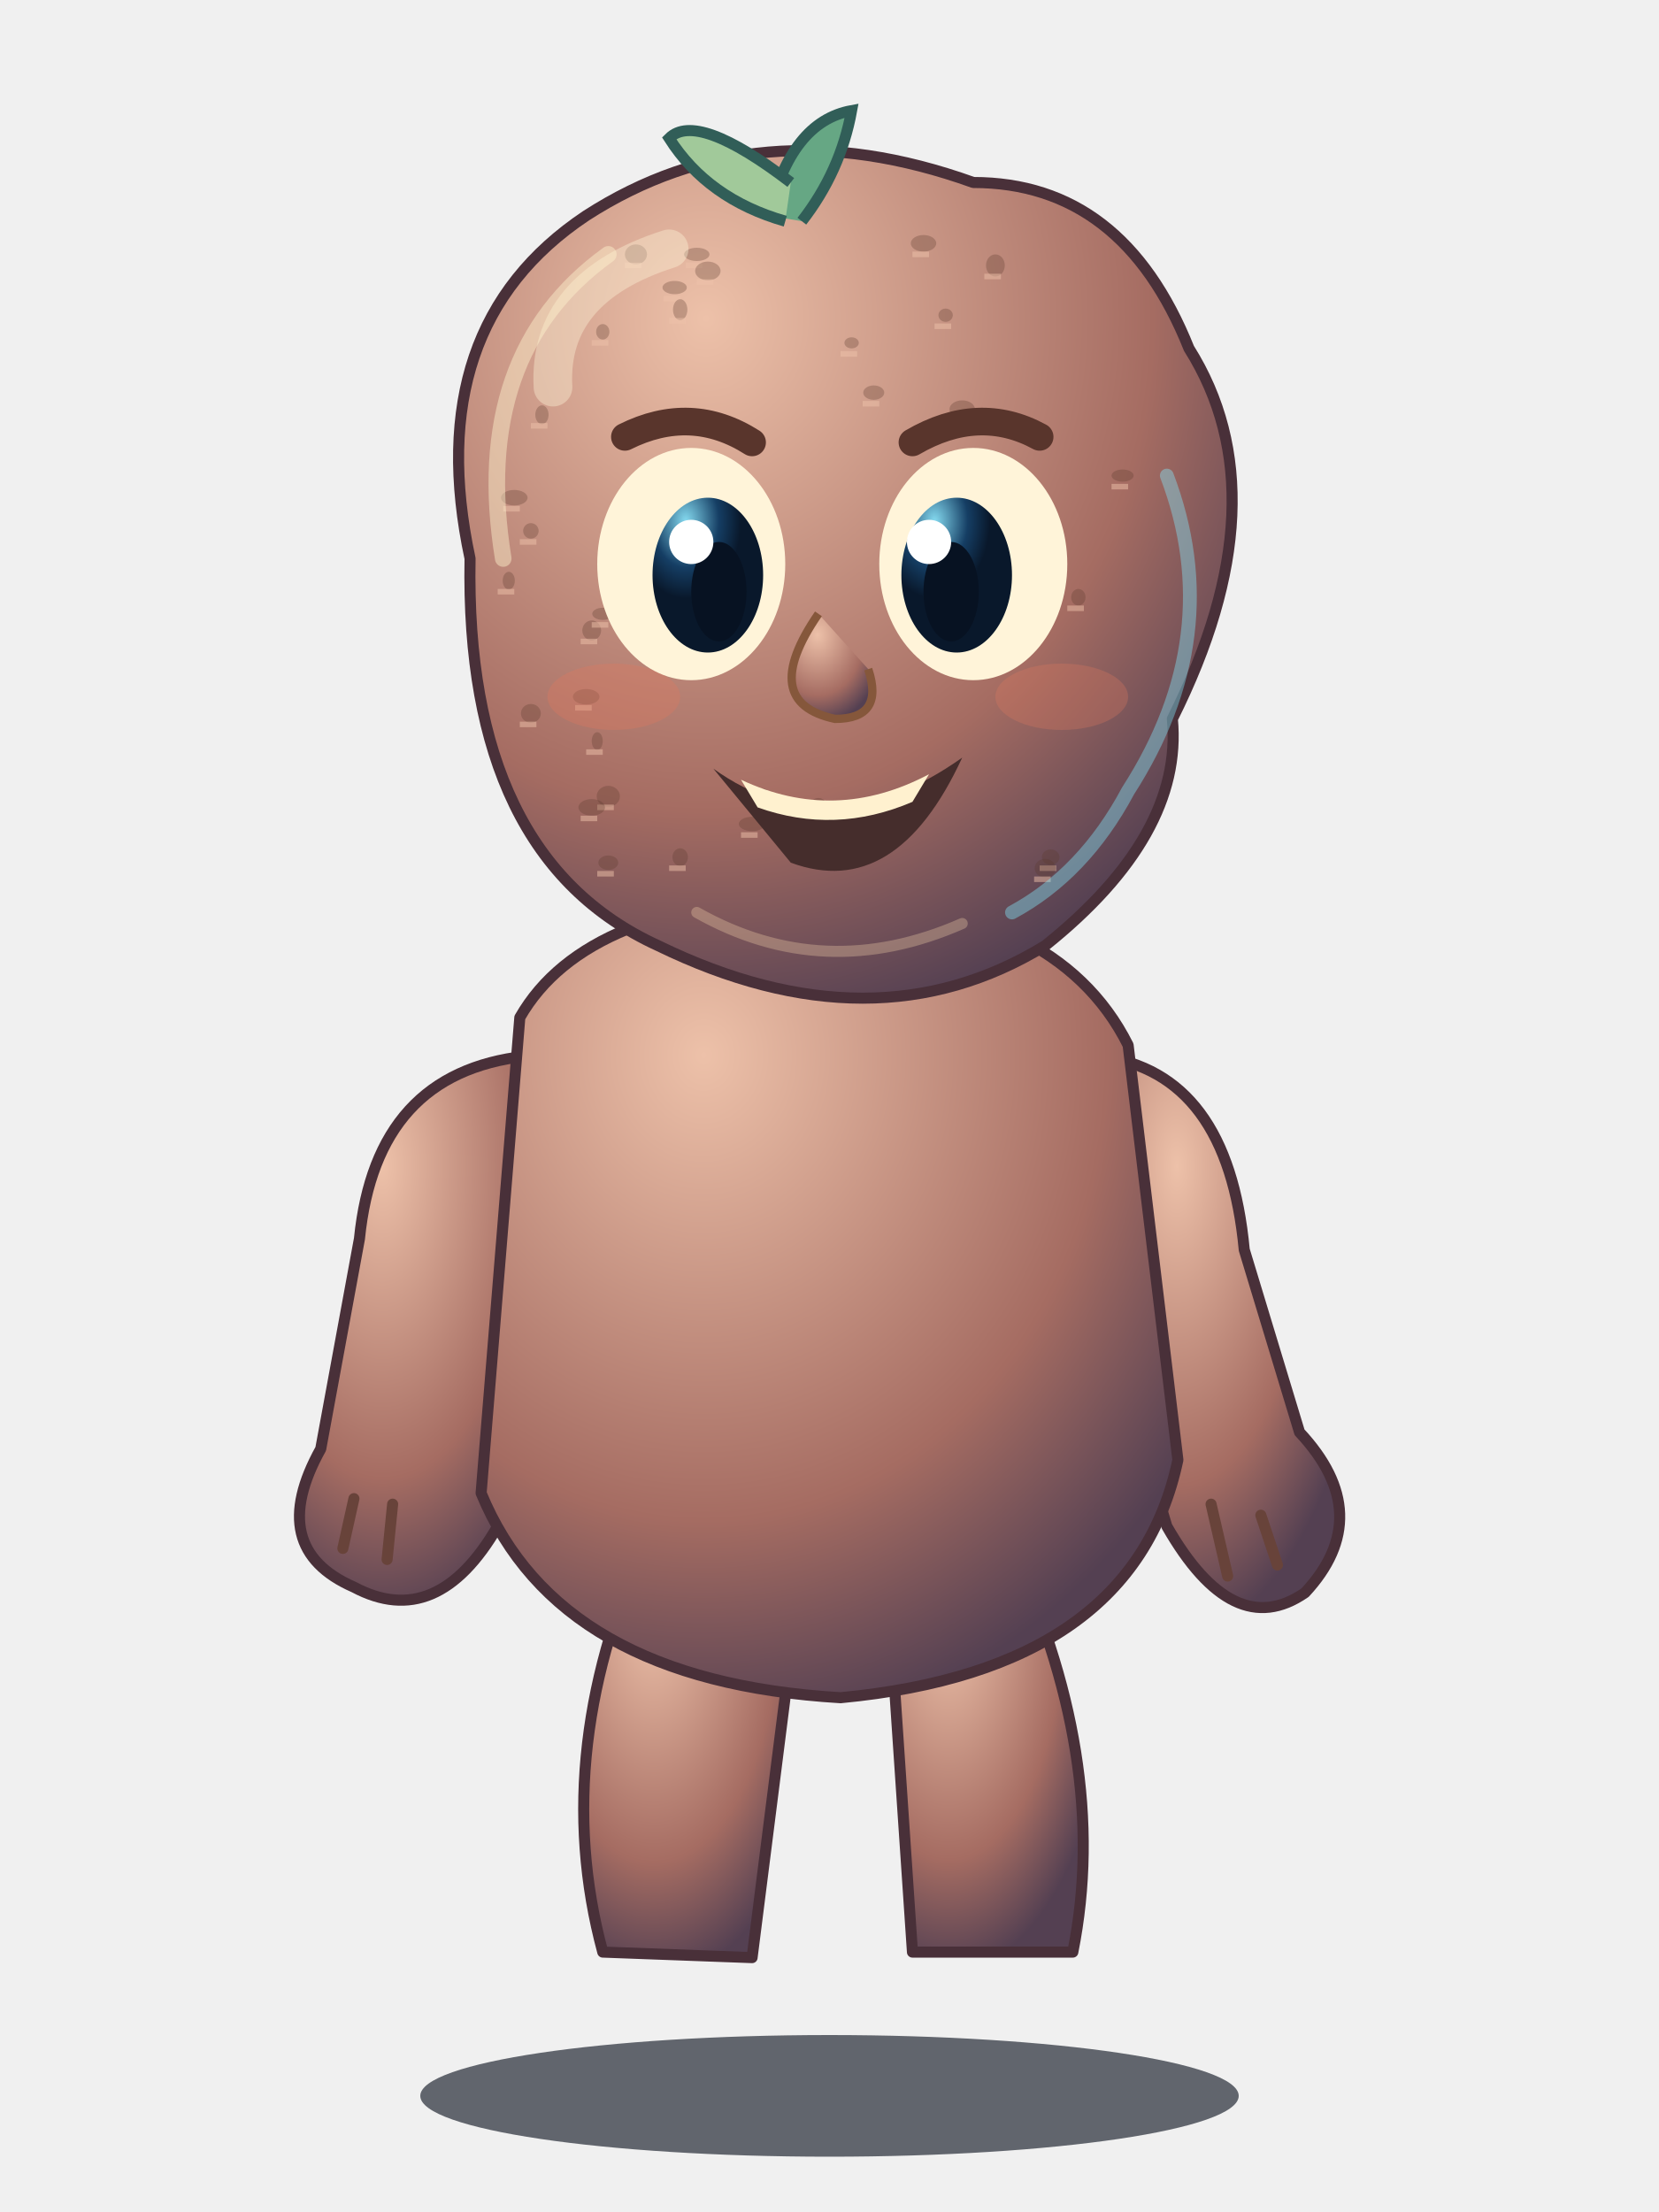
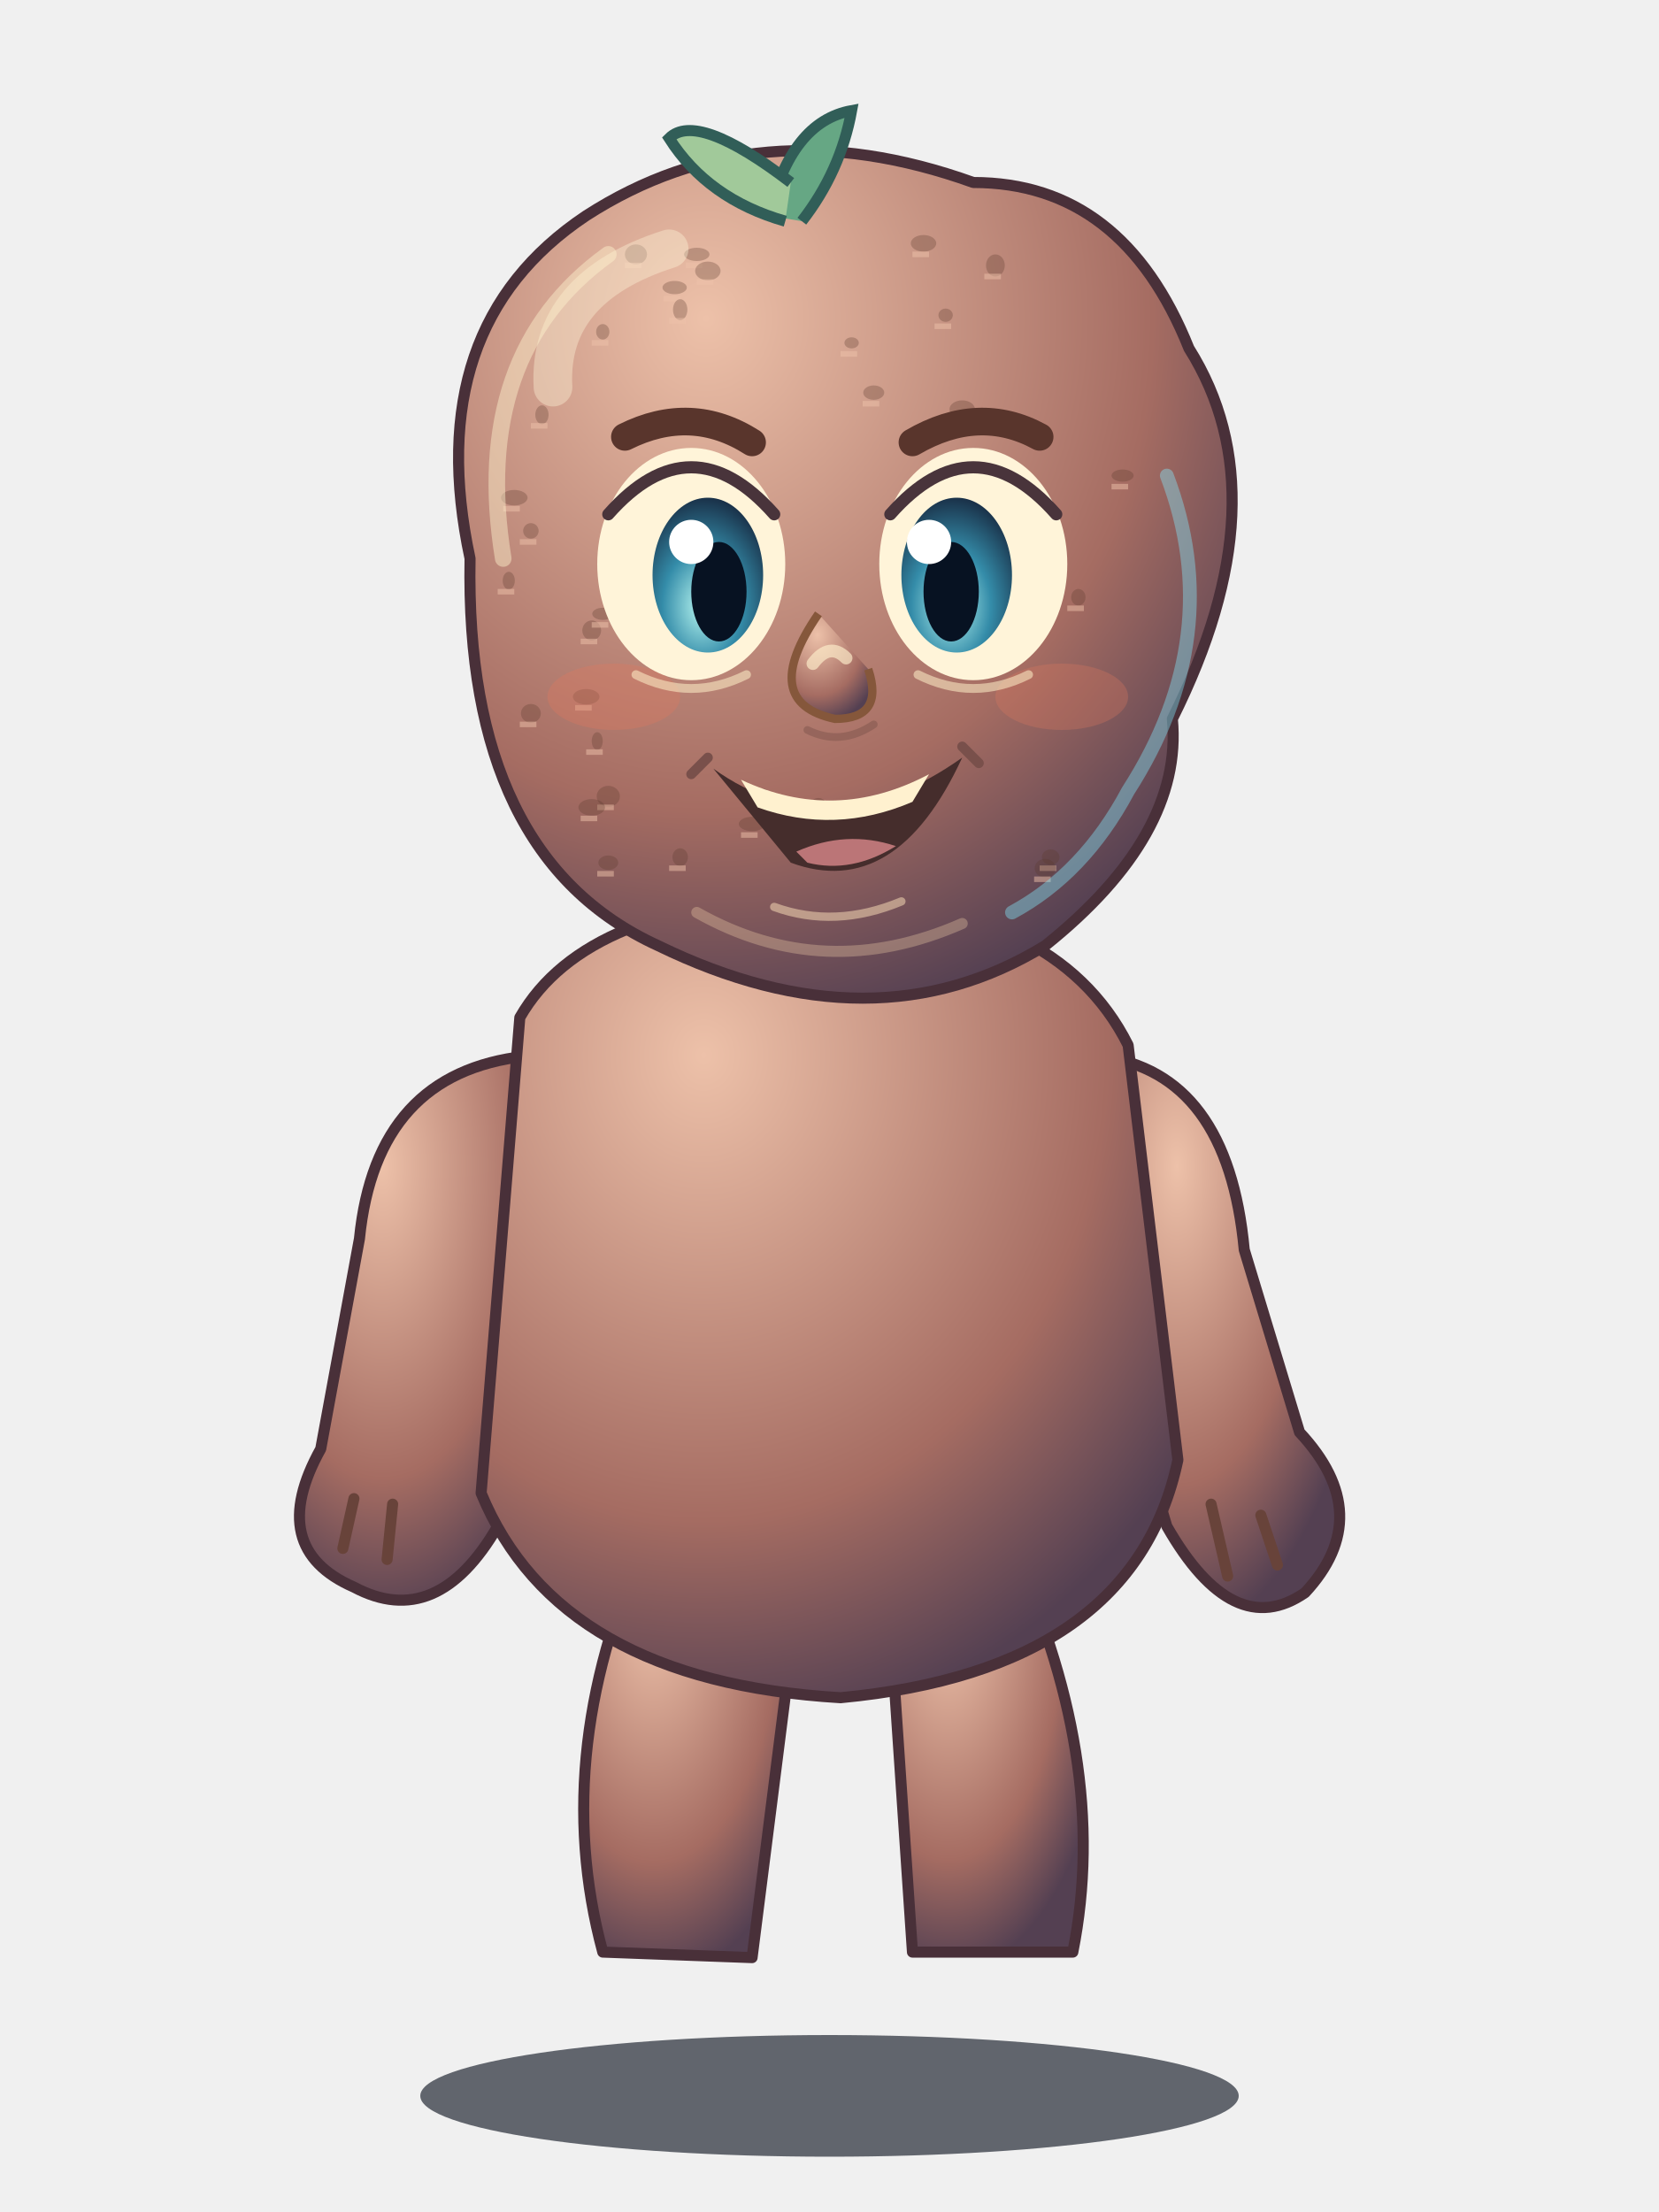
<svg xmlns="http://www.w3.org/2000/svg" viewBox="0 0 300 400">
  <defs>
    <radialGradient id="skin" cx=".32" cy=".2" r=".85">
      <stop stop-color="#edc1a9" />
      <stop offset=".68" stop-color="#a56c62" />
      <stop offset="1" stop-color="#544052" />
    </radialGradient>
    <linearGradient id="cloth" x2=".8" y2="1">
      <stop stop-color="#3d5b75" />
      <stop offset=".5" stop-color="#253648" />
      <stop offset="1" stop-color="#101b2d" />
    </linearGradient>
    <linearGradient id="metal" x2=".75" y2="1">
      <stop stop-color="#dce6e9" />
      <stop offset=".3" stop-color="#7e98ac" />
      <stop offset=".48" stop-color="#e1e9eb" />
      <stop offset=".55" stop-color="#496477" />
      <stop offset="1" stop-color="#192c40" />
    </linearGradient>
    <linearGradient id="trim" x2="1" y2="1">
      <stop stop-color="#edfcff" />
      <stop offset=".4" stop-color="#62eafa" />
      <stop offset="1" stop-color="#287c9f" />
    </linearGradient>
    <linearGradient id="leather" x2=".8" y2="1">
      <stop stop-color="#c59269" />
      <stop offset=".5" stop-color="#855339" />
      <stop offset="1" stop-color="#392722" />
    </linearGradient>
    <linearGradient id="hair" x2=".3" y2="1">
      <stop stop-color="#8f5a36" />
      <stop offset=".6" stop-color="#492b25" />
      <stop offset="1" stop-color="#241b22" />
    </linearGradient>
    <radialGradient id="lens" cx=".3" cy=".15">
      <stop stop-color="#84d9ef" />
      <stop offset=".6" stop-color="#153e64" />
      <stop offset="1" stop-color="#09182b" />
    </radialGradient>
  </defs>
  <ellipse cx="150" cy="379" rx="74" ry="11" fill="#020916" opacity=".6" />
  <g stroke="#493039" stroke-width="2" stroke-linejoin="round">
    <path d="M118 276Q99 316 109 353L136 354L145 283Z" fill="url(#skin)" />
    <path d="M160 279L165 353L194 353Q201 318 182 278Z" fill="url(#skin)" />
    <path d="M95 191Q68 194 65 224L58 262Q48 280 64 287Q79 295 90 276L101 235Z" fill="url(#skin)" />
    <path d="M199 191Q222 194 225 226L235 259Q249 274 236 288Q223 297 211 276L199 236Z" fill="url(#skin)" />
    <path d="M94 184Q106 163 148 162Q191 163 204 189L213 264Q205 302 152 307Q101 304 87 270Z" fill="url(#skin)" />
    <path d="M85 101Q76 59 106 39Q137 19 176 33Q203 33 215 63Q232 90 212 130Q214 151 189 171Q158 190 119 171Q84 155 85 101Z" fill="url(#skin)" />
  </g>
  <ellipse cx="153" cy="150" rx="1.3" ry="1.8" fill="#59392d" opacity=".3" />
  <path d="M151 152l3 0" stroke="#edc1a9" opacity=".5" />
  <ellipse cx="195" cy="108" rx="1.3" ry="1.5" fill="#59392d" opacity=".3" />
  <path d="M193 110l3 0" stroke="#edc1a9" opacity=".5" />
  <ellipse cx="93" cy="90" rx="2.4" ry="1.4" fill="#59392d" opacity=".3" />
  <path d="M91 92l3 0" stroke="#edc1a9" opacity=".5" />
  <ellipse cx="110" cy="144" rx="2.1" ry="1.9" fill="#59392d" opacity=".3" />
  <path d="M108 146l3 0" stroke="#edc1a9" opacity=".5" />
  <ellipse cx="180" cy="48" rx="1.7" ry="2.0" fill="#59392d" opacity=".3" />
  <path d="M178 50l3 0" stroke="#edc1a9" opacity=".5" />
  <ellipse cx="190" cy="155" rx="1.6" ry="1.4" fill="#59392d" opacity=".3" />
  <path d="M188 157l3 0" stroke="#edc1a9" opacity=".5" />
  <ellipse cx="106" cy="126" rx="2.4" ry="1.4" fill="#59392d" opacity=".3" />
  <path d="M104 128l3 0" stroke="#edc1a9" opacity=".5" />
  <ellipse cx="107" cy="146" rx="2.4" ry="1.5" fill="#59392d" opacity=".3" />
  <path d="M105 148l3 0" stroke="#edc1a9" opacity=".5" />
  <ellipse cx="154" cy="62" rx="1.3" ry="1.0" fill="#59392d" opacity=".3" />
  <path d="M152 64l3 0" stroke="#edc1a9" opacity=".5" />
  <ellipse cx="122" cy="52" rx="2.2" ry="1.2" fill="#59392d" opacity=".3" />
  <path d="M120 54l3 0" stroke="#edc1a9" opacity=".5" />
  <ellipse cx="189" cy="157" rx="1.9" ry="1.7" fill="#59392d" opacity=".3" />
  <path d="M187 159l3 0" stroke="#edc1a9" opacity=".5" />
  <ellipse cx="107" cy="114" rx="1.7" ry="1.8" fill="#59392d" opacity=".3" />
  <path d="M105 116l3 0" stroke="#edc1a9" opacity=".5" />
  <ellipse cx="110" cy="156" rx="1.8" ry="1.3" fill="#59392d" opacity=".3" />
  <path d="M108 158l3 0" stroke="#edc1a9" opacity=".5" />
  <ellipse cx="126" cy="46" rx="2.3" ry="1.2" fill="#59392d" opacity=".3" />
  <path d="M124 48l3 0" stroke="#edc1a9" opacity=".5" />
  <ellipse cx="92" cy="105" rx="1.1" ry="1.6" fill="#59392d" opacity=".3" />
  <path d="M90 107l3 0" stroke="#edc1a9" opacity=".5" />
  <ellipse cx="158" cy="71" rx="1.9" ry="1.3" fill="#59392d" opacity=".3" />
  <path d="M156 73l3 0" stroke="#edc1a9" opacity=".5" />
  <ellipse cx="171" cy="57" rx="1.3" ry="1.2" fill="#59392d" opacity=".3" />
  <path d="M169 59l3 0" stroke="#edc1a9" opacity=".5" />
  <ellipse cx="136" cy="149" rx="2.4" ry="1.3" fill="#59392d" opacity=".3" />
  <path d="M134 151l3 0" stroke="#edc1a9" opacity=".5" />
  <ellipse cx="123" cy="56" rx="1.3" ry="1.9" fill="#59392d" opacity=".3" />
  <path d="M121 58l3 0" stroke="#edc1a9" opacity=".5" />
  <ellipse cx="96" cy="129" rx="1.8" ry="1.7" fill="#59392d" opacity=".3" />
  <path d="M94 131l3 0" stroke="#edc1a9" opacity=".5" />
  <ellipse cx="167" cy="44" rx="2.3" ry="1.5" fill="#59392d" opacity=".3" />
  <path d="M165 46l3 0" stroke="#edc1a9" opacity=".5" />
  <ellipse cx="123" cy="155" rx="1.4" ry="1.6" fill="#59392d" opacity=".3" />
  <path d="M121 157l3 0" stroke="#edc1a9" opacity=".5" />
  <ellipse cx="148" cy="146" rx="1.6" ry="1.7" fill="#59392d" opacity=".3" />
  <path d="M146 148l3 0" stroke="#edc1a9" opacity=".5" />
  <ellipse cx="128" cy="49" rx="2.3" ry="1.7" fill="#59392d" opacity=".3" />
  <path d="M126 51l3 0" stroke="#edc1a9" opacity=".5" />
  <ellipse cx="96" cy="96" rx="1.4" ry="1.4" fill="#59392d" opacity=".3" />
  <path d="M94 98l3 0" stroke="#edc1a9" opacity=".5" />
  <ellipse cx="203" cy="86" rx="2.0" ry="1.1" fill="#59392d" opacity=".3" />
  <path d="M201 88l3 0" stroke="#edc1a9" opacity=".5" />
  <ellipse cx="98" cy="75" rx="1.2" ry="1.7" fill="#59392d" opacity=".3" />
  <path d="M96 77l3 0" stroke="#edc1a9" opacity=".5" />
  <ellipse cx="138" cy="144" rx="1.2" ry="1.4" fill="#59392d" opacity=".3" />
  <path d="M136 146l3 0" stroke="#edc1a9" opacity=".5" />
  <ellipse cx="190" cy="97" rx="1.7" ry="1.9" fill="#59392d" opacity=".3" />
  <path d="M188 99l3 0" stroke="#edc1a9" opacity=".5" />
  <ellipse cx="109" cy="111" rx="1.9" ry="1.1" fill="#59392d" opacity=".3" />
  <path d="M107 113l3 0" stroke="#edc1a9" opacity=".5" />
  <ellipse cx="108" cy="134" rx="1.0" ry="1.6" fill="#59392d" opacity=".3" />
  <path d="M106 136l3 0" stroke="#edc1a9" opacity=".5" />
  <ellipse cx="174" cy="74" rx="2.3" ry="1.6" fill="#59392d" opacity=".3" />
  <path d="M172 76l3 0" stroke="#edc1a9" opacity=".5" />
  <ellipse cx="109" cy="60" rx="1.2" ry="1.4" fill="#59392d" opacity=".3" />
  <path d="M107 62l3 0" stroke="#edc1a9" opacity=".5" />
  <ellipse cx="115" cy="46" rx="2.0" ry="1.8" fill="#59392d" opacity=".3" />
  <path d="M113 48l3 0" stroke="#edc1a9" opacity=".5" />
  <path d="M100 70Q99 52 121 45" stroke="#fff6d9" opacity=".38" stroke-width="7" stroke-linecap="round" fill="none" />
  <path d="M91 101Q85 64 110 46" fill="none" stroke="#fff4ce" stroke-width="3" stroke-linecap="round" opacity=".45" />
  <path d="M211 86Q222 115 204 143Q196 158 183 165" fill="none" stroke="#82ecff" stroke-width="2.5" stroke-linecap="round" opacity=".4" />
  <path d="M126 165Q149 178 174 167" fill="none" stroke="#ffdfb1" stroke-width="2" stroke-linecap="round" opacity=".3" />
  <ellipse cx="111" cy="126" rx="12" ry="6" fill="#dc785e" opacity=".35" />
  <ellipse cx="192" cy="126" rx="12" ry="6" fill="#dc785e" opacity=".3" />
  <path d="M113 79Q125 73 136 80M165 80Q177 73 188 79" fill="none" stroke="#59352c" stroke-width="5" stroke-linecap="round" />
  <g>
    <ellipse cx="125" cy="102" rx="17" ry="21" fill="#fff4d9" />
    <ellipse cx="176" cy="102" rx="17" ry="21" fill="#fff4d9" />
-     <ellipse cx="128" cy="104" rx="10" ry="14" fill="url(#lens)" />
-     <ellipse cx="173" cy="104" rx="10" ry="14" fill="url(#lens)" />
+     <defs>
+       <radialGradient id="iris-finish-128" cx=".45" cy=".7" r=".75">
+         <stop stop-color="#b7f6f0" />
+         <stop offset=".48" stop-color="#348ca9" />
+         <stop offset="1" stop-color="#16243b" />
+       </radialGradient>
+     </defs>
+     <ellipse cx="128" cy="104" rx="10" ry="14" fill="url(#iris-finish-128)" />
+     <defs>
+       <radialGradient id="iris-finish-173" cx=".45" cy=".7" r=".75">
+         <stop stop-color="#b7f6f0" />
+         <stop offset=".48" stop-color="#348ca9" />
+         <stop offset="1" stop-color="#16243b" />
+       </radialGradient>
+     </defs>
+     <ellipse cx="173" cy="104" rx="10" ry="14" fill="url(#iris-finish-173)" />
    <ellipse cx="130" cy="107" rx="5" ry="9" fill="#071222" />
    <ellipse cx="172" cy="107" rx="5" ry="9" fill="#071222" />
    <circle cx="125" cy="98" r="4" fill="white" />
    <circle cx="168" cy="98" r="4" fill="white" />
  </g>
  <path d="M148 111Q137 127 151 130Q160 130 157 121" fill="url(#skin)" stroke="#85573b" stroke-width="1.5" />
  <path d="M129 139Q150 154 174 137Q162 163 143 156Z" fill="#452d2c" />
  <path d="M134 141Q151 149 168 140L165 145Q151 151 137 146Z" fill="#fff1cf" />
  <path d="M64 271l-2 9m9-8-1 10m158-8 3 9m-12-11 3 13" stroke="#68433a" stroke-width="2" stroke-linecap="round" />
  <path d="M139 39Q143 22 154 20Q152 31 145 40" fill="#66a784" stroke="#315e58" stroke-width="2" />
  <path d="M143 33Q126 20 121 25Q128 36 142 40" fill="#a1c99a" stroke="#315e58" stroke-width="2" />
+   <g data-face-finish="1">
+     <path d="M110 93Q125 76 140 93" fill="none" stroke="#49343b" stroke-width="2.2" stroke-linecap="round" />
+     <path d="M115 122Q125 127 135 122" fill="none" stroke="#fff0c9" stroke-width="1.6" opacity=".55" stroke-linecap="round" />
+     <path d="M161 93Q176 76 191 93" fill="none" stroke="#49343b" stroke-width="2.2" stroke-linecap="round" />
+     <path d="M166 122Q176 127 186 122" fill="none" stroke="#fff0c9" stroke-width="1.6" opacity=".55" stroke-linecap="round" />
+     <path d="M144 154Q153 150 162 153Q154 158 146 156Z" fill="#d88789" opacity=".8" />
+     <path d="M128 137l-3 3m49-5 3 3" stroke="#79504b" stroke-width="1.8" stroke-linecap="round" />
+     <path d="M140 164Q151 168 163 163" fill="none" stroke="#ffe3bb" stroke-width="1.5" opacity=".5" stroke-linecap="round" />
+     <path d="M147 120q3-4 6-1" fill="none" stroke="#fff0cc" stroke-width="2.3" opacity=".65" stroke-linecap="round" />
+     <path d="M146 132q6 3 12-1" fill="none" stroke="#69463e" stroke-width="1.4" opacity=".35" stroke-linecap="round" />
+   </g>
</svg>
